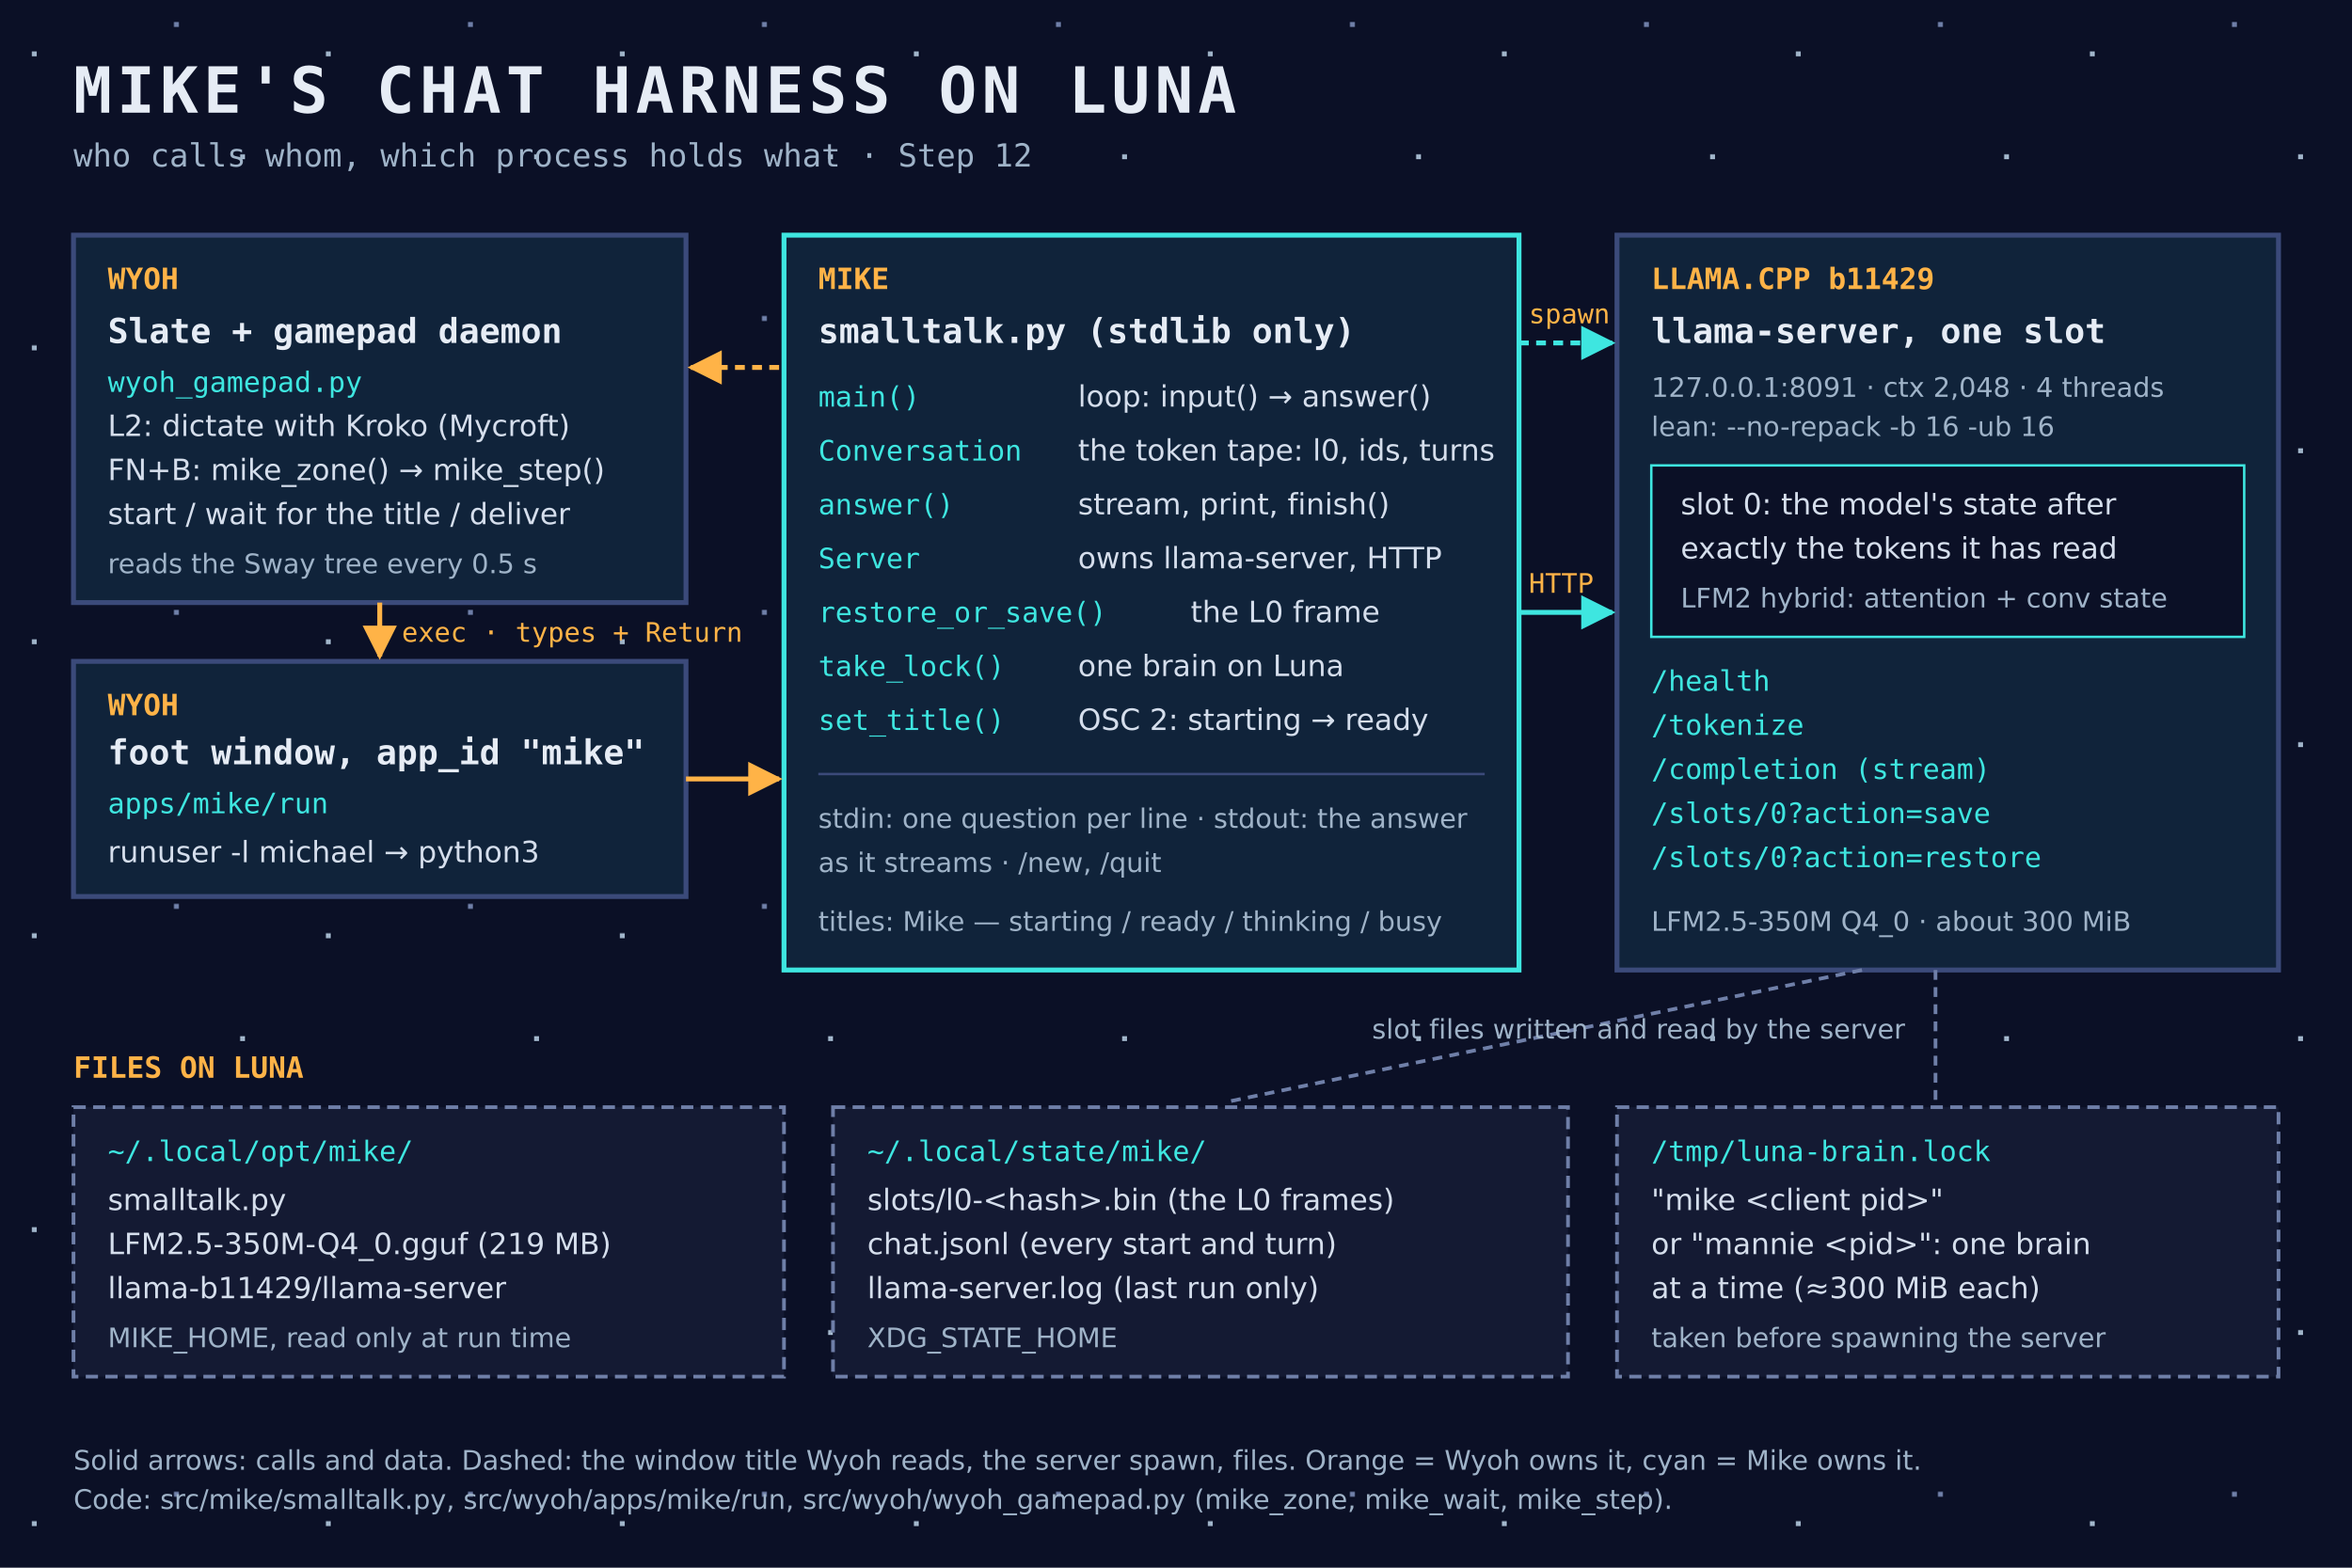
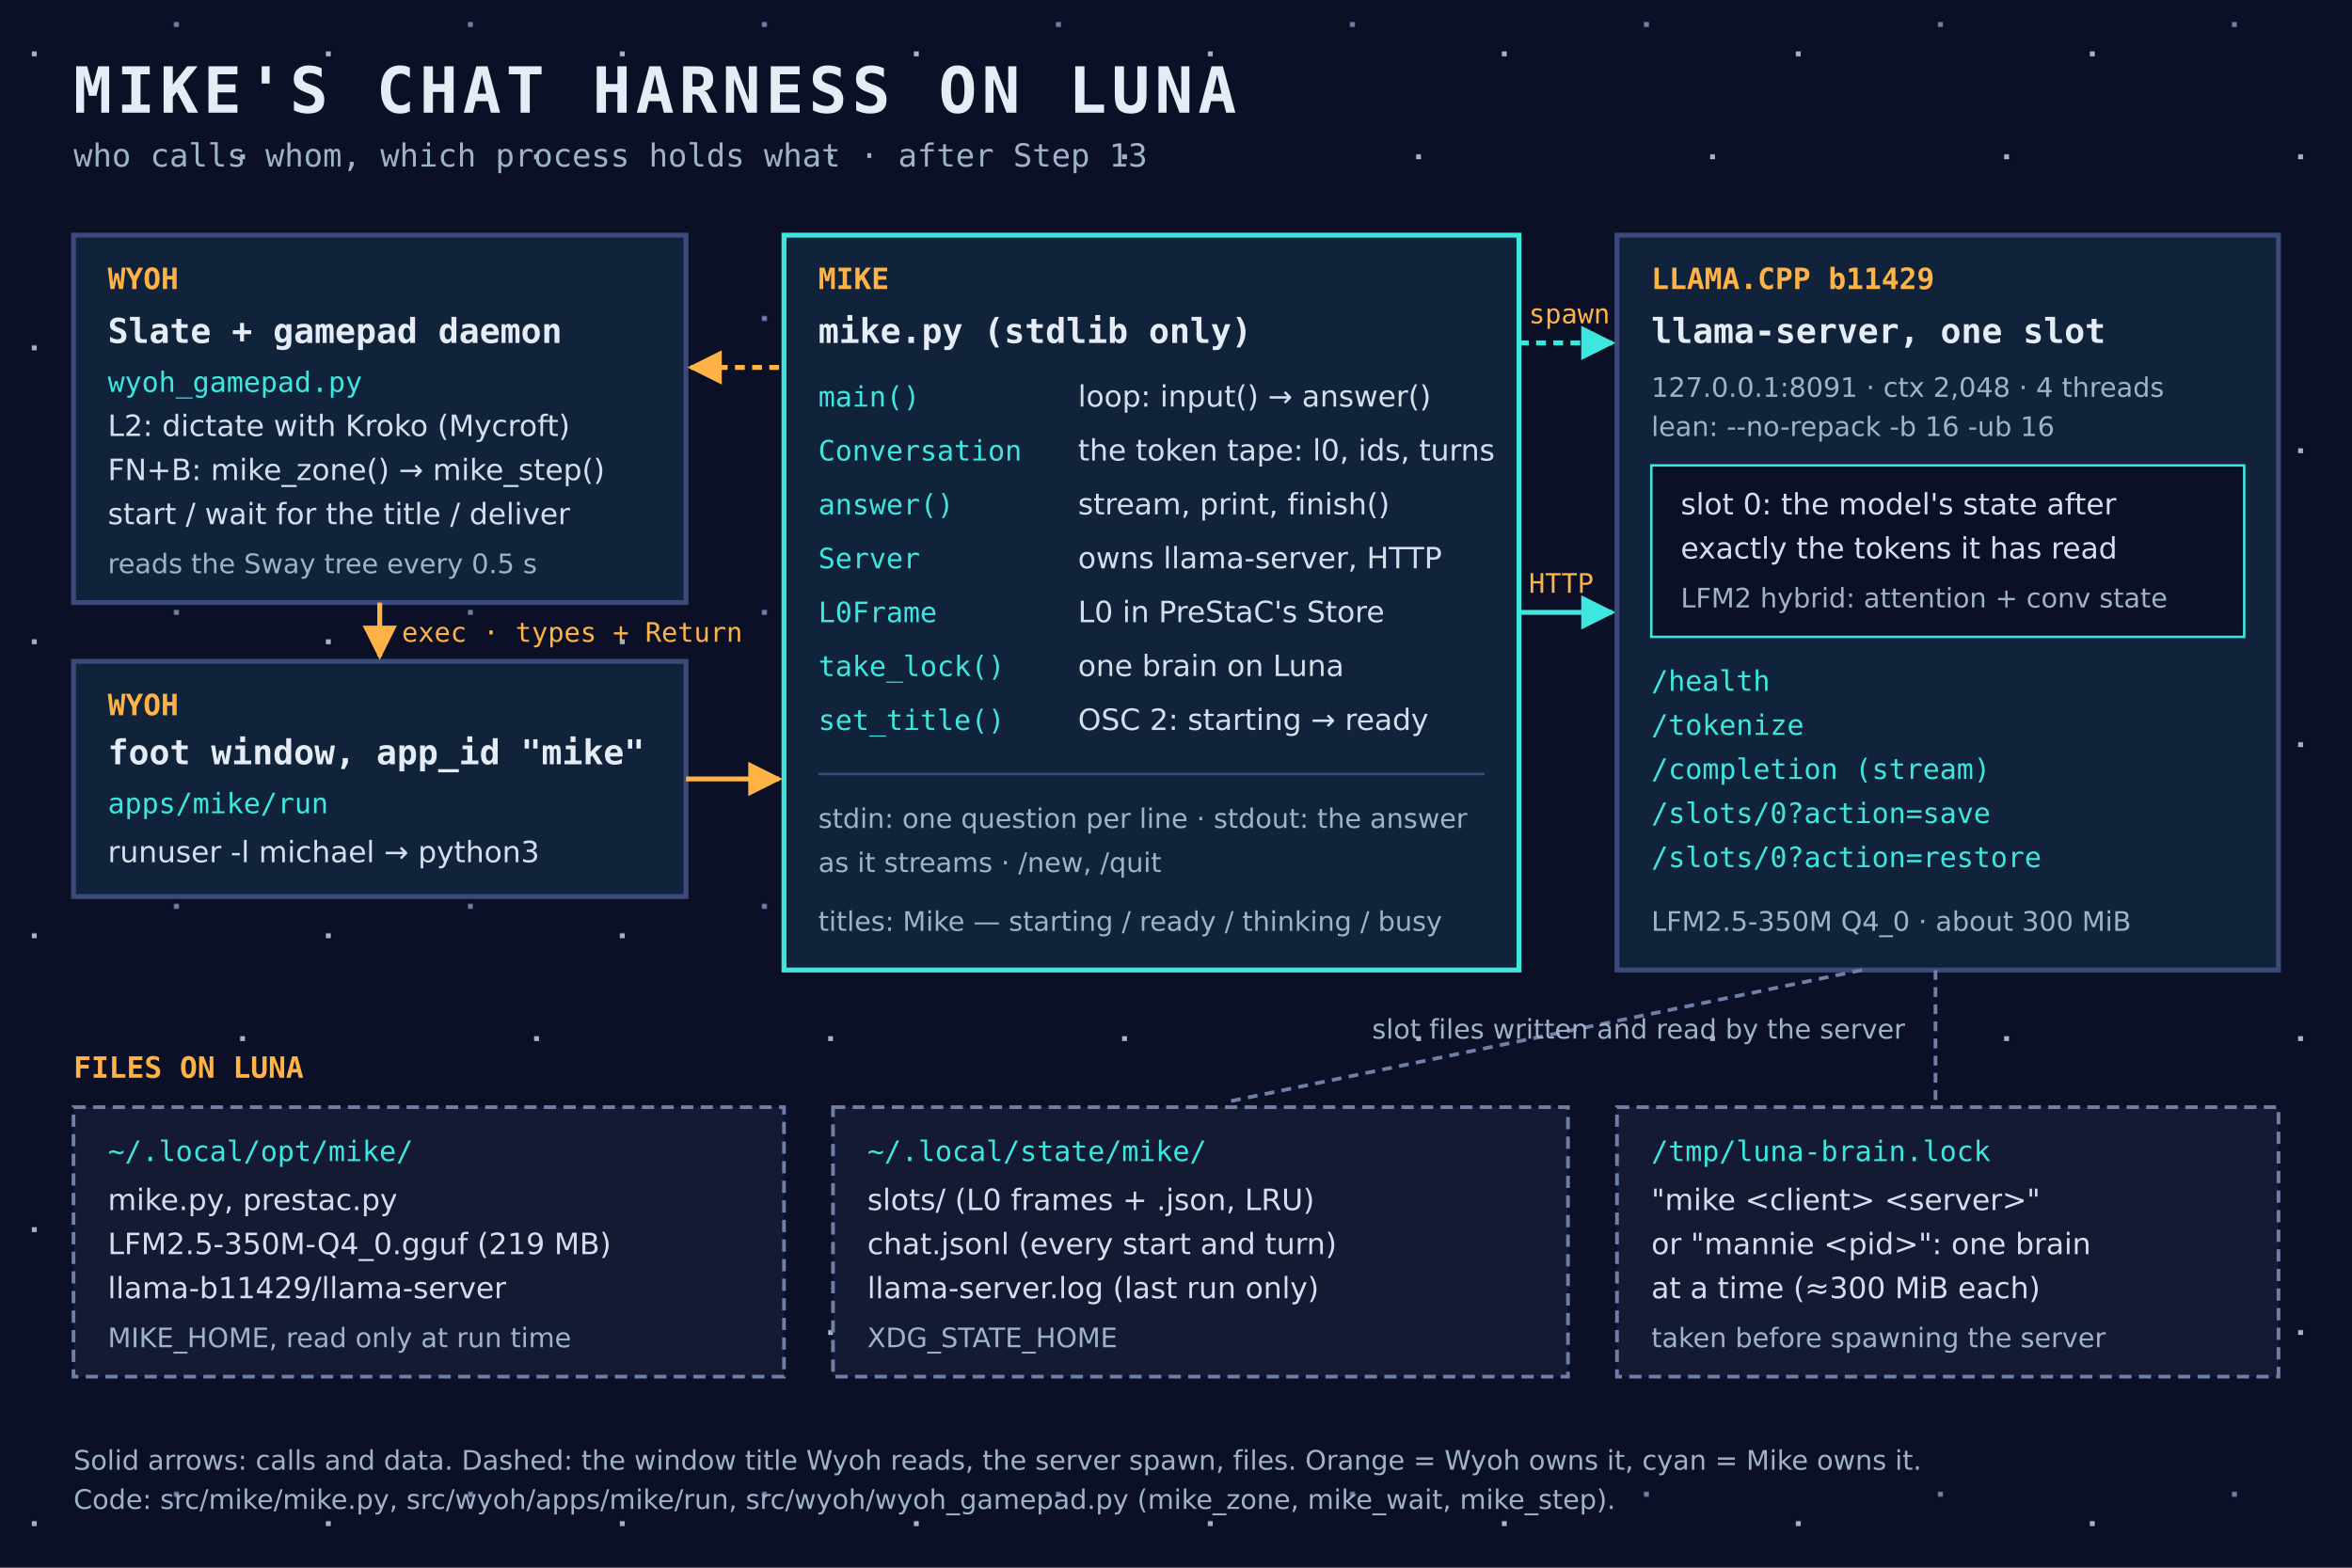
<svg xmlns="http://www.w3.org/2000/svg" viewBox="0 0 960 640" width="960" height="640" font-family="DejaVu Sans, Verdana, sans-serif">
  <defs>
    <pattern id="stars" width="120" height="120" patternUnits="userSpaceOnUse">
      <rect width="120" height="120" fill="#0b1026" />
      <rect x="13" y="21" width="2" height="2" fill="#9fb3c8" />
      <rect x="71" y="9" width="2" height="2" fill="#6f7fa8" />
      <rect x="98" y="63" width="2" height="2" fill="#9fb3c8" />
    </pattern>
    <marker id="arr" viewBox="0 0 10 10" refX="9" refY="5" markerWidth="7" markerHeight="7" orient="auto-start-reverse">
      <path d="M0,0 L10,5 L0,10 z" fill="#ffb347" />
    </marker>
    <marker id="arrc" viewBox="0 0 10 10" refX="9" refY="5" markerWidth="7" markerHeight="7" orient="auto-start-reverse">
      <path d="M0,0 L10,5 L0,10 z" fill="#3ee6e0" />
    </marker>
  </defs>
  <style>
    .title { font: bold 26px 'DejaVu Sans Mono', monospace; fill: #e6ecf5; letter-spacing: 2px; }
    .sub { font: 13px 'DejaVu Sans Mono', monospace; fill: #9fb3c8; }
    .own { font: bold 12px 'DejaVu Sans Mono', monospace; fill: #ffb347; }
    .h { font: bold 14px 'DejaVu Sans Mono', monospace; fill: #e6ecf5; }
    .t { font: 12px 'DejaVu Sans', sans-serif; fill: #d5deec; }
    .c { font: 11.5px 'DejaVu Sans Mono', monospace; fill: #3ee6e0; }
    .s { font: 11px 'DejaVu Sans', sans-serif; fill: #9fb3c8; }
    .lbl { font: 11px 'DejaVu Sans Mono', monospace; fill: #ffb347; }
    .box { fill: #10233a; stroke: #3b4a7a; stroke-width: 2; }
    .mike { fill: #10233a; stroke: #3ee6e0; stroke-width: 2; }
    .file { fill: #141a33; stroke: #6f7fa8; stroke-width: 1.5; stroke-dasharray: 5 3; }
  </style>
  <rect width="960" height="640" fill="url(#stars)" />
  <text x="30" y="46" class="title">MIKE'S CHAT HARNESS ON LUNA</text>
-   <text x="30" y="68" class="sub">who calls whom, which process holds what · Step 12</text>
+   <text x="30" y="68" class="sub">who calls whom, which process holds what · after Step 13</text>
  <rect x="30" y="96" width="250" height="150" class="box" />
  <text x="44" y="118" class="own">WYOH</text>
  <text x="44" y="140" class="h">Slate + gamepad daemon</text>
  <text x="44" y="160" class="c">wyoh_gamepad.py</text>
  <text x="44" y="178" class="t">L2: dictate with Kroko (Mycroft)</text>
  <text x="44" y="196" class="t">FN+B: mike_zone() → mike_step()</text>
  <text x="44" y="214" class="t">start / wait for the title / deliver</text>
  <text x="44" y="234" class="s">reads the Sway tree every 0.5 s</text>
  <rect x="30" y="270" width="250" height="96" class="box" />
  <text x="44" y="292" class="own">WYOH</text>
  <text x="44" y="312" class="h">foot window, app_id "mike"</text>
  <text x="44" y="332" class="c">apps/mike/run</text>
  <text x="44" y="352" class="t">runuser -l michael → python3</text>
  <path d="M155,246 L155,268" stroke="#ffb347" stroke-width="2" fill="none" marker-end="url(#arr)" />
  <text x="164" y="262" class="lbl">exec · types + Return</text>
  <rect x="320" y="96" width="300" height="300" class="mike" />
  <text x="334" y="118" class="own">MIKE</text>
-   <text x="334" y="140" class="h">smalltalk.py (stdlib only)</text>
+   <text x="334" y="140" class="h">mike.py (stdlib only)</text>
  <text x="334" y="166" class="c">main()</text>
  <text x="440" y="166" class="t">loop: input() → answer()</text>
  <text x="334" y="188" class="c">Conversation</text>
  <text x="440" y="188" class="t">the token tape: l0, ids, turns</text>
  <text x="334" y="210" class="c">answer()</text>
  <text x="440" y="210" class="t">stream, print, finish()</text>
  <text x="334" y="232" class="c">Server</text>
  <text x="440" y="232" class="t">owns llama-server, HTTP</text>
-   <text x="334" y="254" class="c">restore_or_save()</text>
-   <text x="486" y="254" class="t">the L0 frame</text>
+   <text x="334" y="254" class="c">L0Frame</text>
+   <text x="440" y="254" class="t">L0 in PreStaC's Store</text>
  <text x="334" y="276" class="c">take_lock()</text>
  <text x="440" y="276" class="t">one brain on Luna</text>
  <text x="334" y="298" class="c">set_title()</text>
  <text x="440" y="298" class="t">OSC 2: starting → ready</text>
  <line x1="334" y1="316" x2="606" y2="316" stroke="#3b4a7a" />
  <text x="334" y="338" class="s">stdin: one question per line · stdout: the answer</text>
  <text x="334" y="356" class="s">as it streams · /new, /quit</text>
  <text x="334" y="380" class="s">titles: Mike — starting / ready / thinking / busy</text>
  <path d="M280,318 L318,318" stroke="#ffb347" stroke-width="2" fill="none" marker-end="url(#arr)" />
  <path d="M318,150 L282,150" stroke="#ffb347" stroke-width="2" fill="none" marker-end="url(#arr)" stroke-dasharray="4 3" />
  <rect x="660" y="96" width="270" height="300" class="box" />
  <text x="674" y="118" class="own">LLAMA.CPP b11429</text>
  <text x="674" y="140" class="h">llama-server, one slot</text>
  <text x="674" y="162" class="s">127.0.0.1:8091 · ctx 2,048 · 4 threads</text>
  <text x="674" y="178" class="s">lean: --no-repack -b 16 -ub 16</text>
  <rect x="674" y="190" width="242" height="70" fill="#0b1026" stroke="#3ee6e0" stroke-width="1" />
  <text x="686" y="210" class="t">slot 0: the model's state after</text>
  <text x="686" y="228" class="t">exactly the tokens it has read</text>
  <text x="686" y="248" class="s">LFM2 hybrid: attention + conv state</text>
  <text x="674" y="282" class="c">/health</text>
  <text x="674" y="300" class="c">/tokenize</text>
  <text x="674" y="318" class="c">/completion (stream)</text>
  <text x="674" y="336" class="c">/slots/0?action=save</text>
  <text x="674" y="354" class="c">/slots/0?action=restore</text>
  <text x="674" y="380" class="s">LFM2.5-350M Q4_0 · about 300 MiB</text>
  <path d="M620,250 L658,250" stroke="#3ee6e0" stroke-width="2" fill="none" marker-end="url(#arrc)" />
  <text x="624" y="242" class="lbl">HTTP</text>
  <path d="M620,140 L658,140" stroke="#3ee6e0" stroke-width="2" fill="none" marker-end="url(#arrc)" stroke-dasharray="4 3" />
  <text x="624" y="132" class="lbl">spawn</text>
  <text x="30" y="440" class="own">FILES ON LUNA</text>
  <rect x="30" y="452" width="290" height="110" class="file" />
  <text x="44" y="474" class="c">~/.local/opt/mike/</text>
-   <text x="44" y="494" class="t">smalltalk.py</text>
+   <text x="44" y="494" class="t">mike.py, prestac.py</text>
  <text x="44" y="512" class="t">LFM2.5-350M-Q4_0.gguf (219 MB)</text>
  <text x="44" y="530" class="t">llama-b11429/llama-server</text>
  <text x="44" y="550" class="s">MIKE_HOME, read only at run time</text>
  <rect x="340" y="452" width="300" height="110" class="file" />
  <text x="354" y="474" class="c">~/.local/state/mike/</text>
-   <text x="354" y="494" class="t">slots/l0-&lt;hash&gt;.bin  (the L0 frames)</text>
+   <text x="354" y="494" class="t">slots/  (L0 frames + .json, LRU)</text>
  <text x="354" y="512" class="t">chat.jsonl  (every start and turn)</text>
  <text x="354" y="530" class="t">llama-server.log  (last run only)</text>
  <text x="354" y="550" class="s">XDG_STATE_HOME</text>
  <rect x="660" y="452" width="270" height="110" class="file" />
  <text x="674" y="474" class="c">/tmp/luna-brain.lock</text>
-   <text x="674" y="494" class="t">"mike &lt;client pid&gt;"</text>
+   <text x="674" y="494" class="t">"mike &lt;client&gt; &lt;server&gt;"</text>
  <text x="674" y="512" class="t">or "mannie &lt;pid&gt;": one brain</text>
  <text x="674" y="530" class="t">at a time (≈300 MiB each)</text>
  <text x="674" y="550" class="s">taken before spawning the server</text>
  <path d="M790,396 L790,450" stroke="#6f7fa8" stroke-width="1.5" fill="none" stroke-dasharray="4 3" />
  <path d="M760,396 L500,450" stroke="#6f7fa8" stroke-width="1.5" fill="none" stroke-dasharray="4 3" />
  <text x="560" y="424" class="s">slot files written and read by the server</text>
  <text x="30" y="600" class="s">Solid arrows: calls and data. Dashed: the window title Wyoh reads, the server spawn, files. Orange = Wyoh owns it, cyan = Mike owns it.</text>
-   <text x="30" y="616" class="s">Code: src/mike/smalltalk.py, src/wyoh/apps/mike/run, src/wyoh/wyoh_gamepad.py (mike_zone, mike_wait, mike_step).</text>
+   <text x="30" y="616" class="s">Code: src/mike/mike.py, src/wyoh/apps/mike/run, src/wyoh/wyoh_gamepad.py (mike_zone, mike_wait, mike_step).</text>
</svg>
